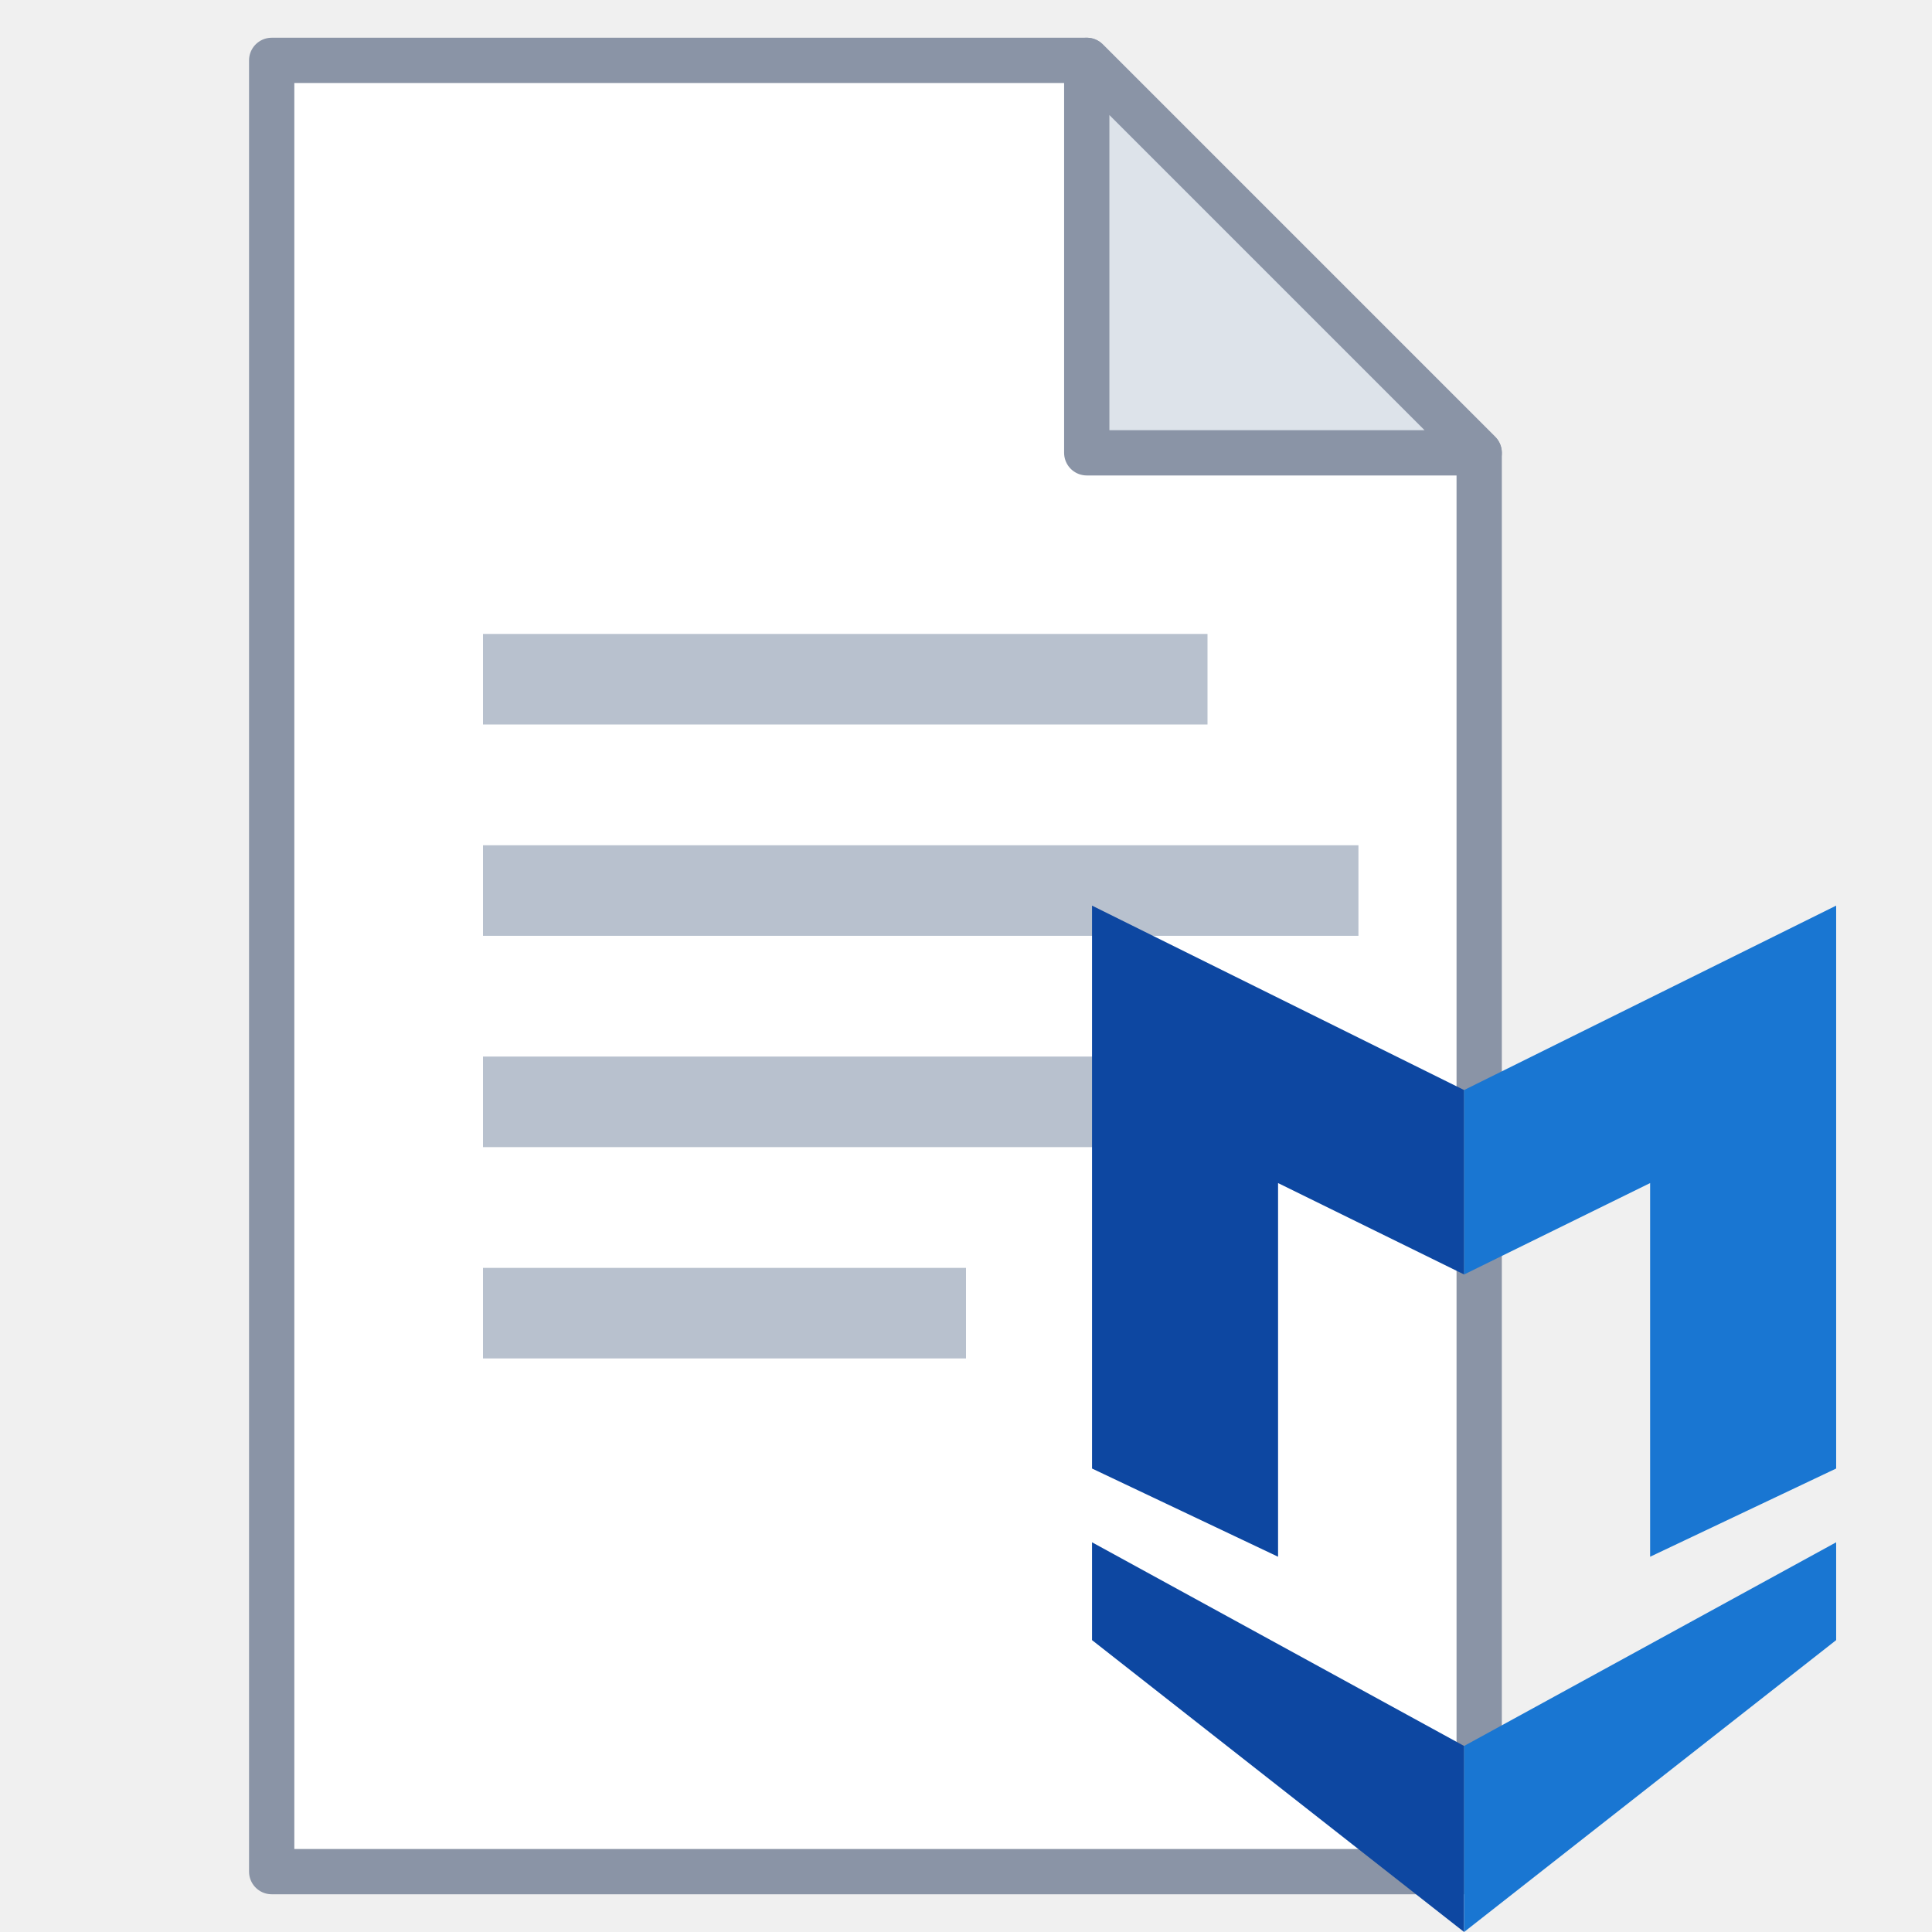
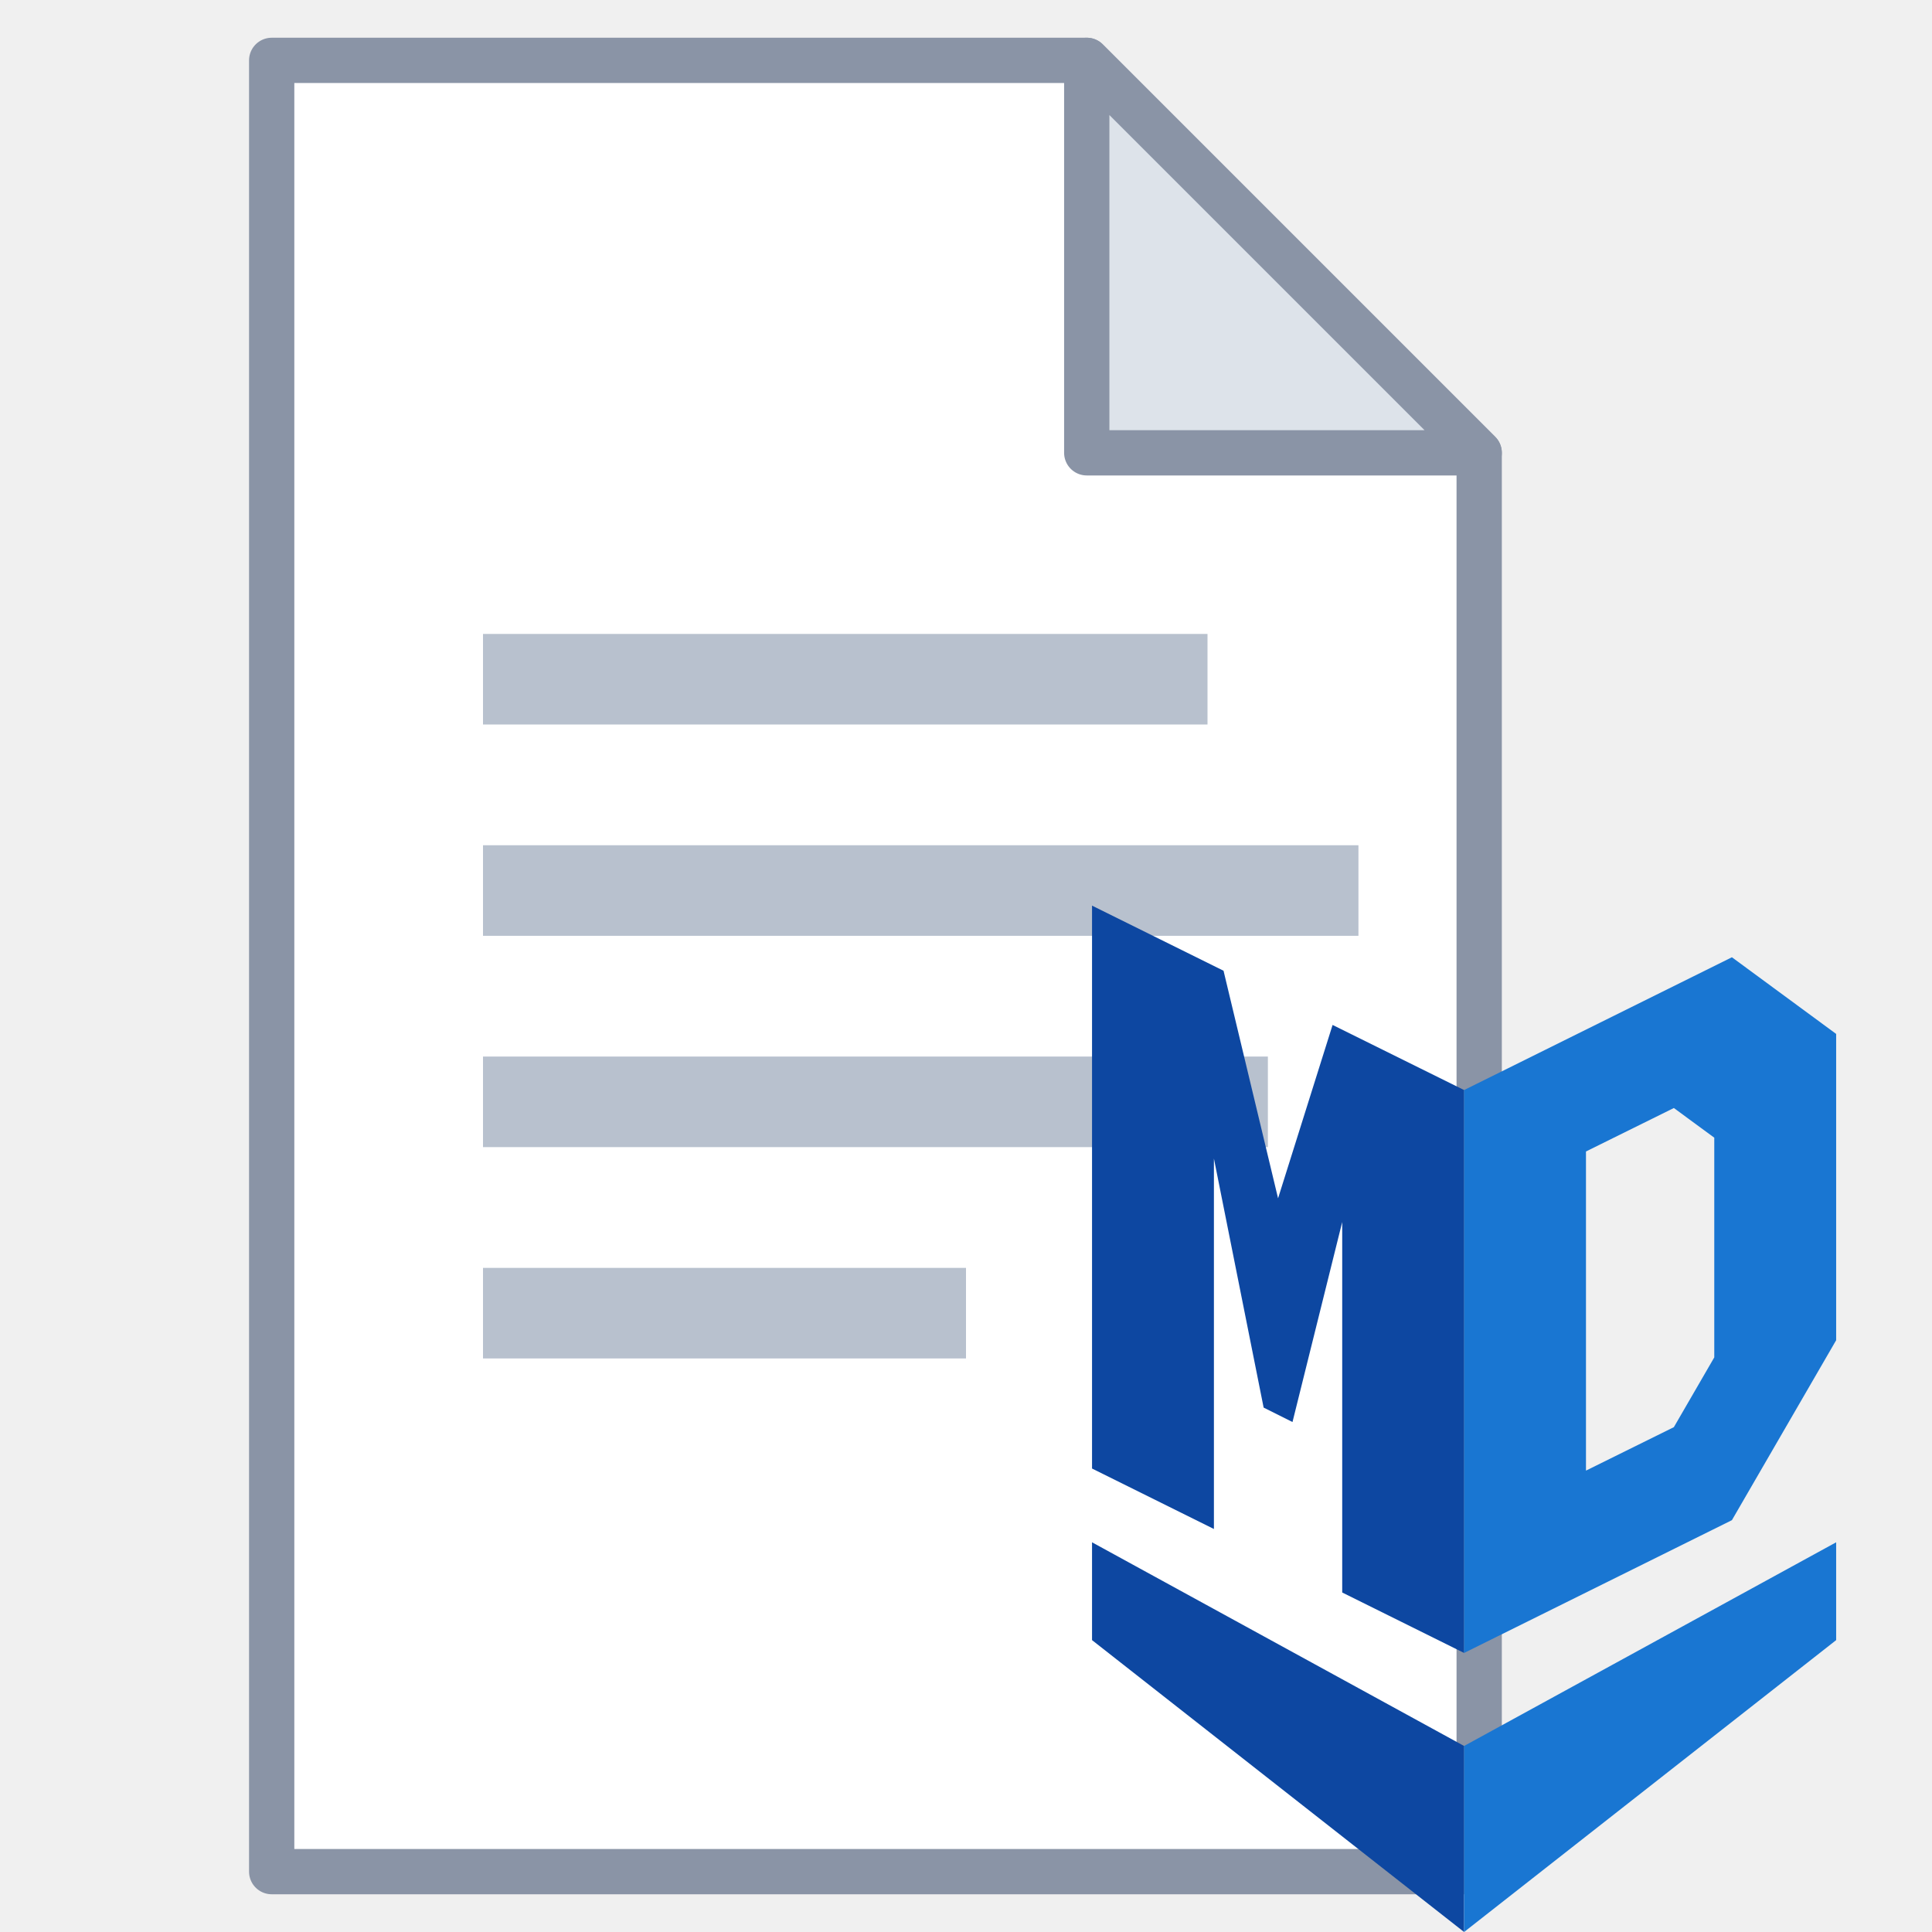
<svg xmlns="http://www.w3.org/2000/svg" viewBox="0 0 256 256" width="256" height="256">
  <polygon points="36,8 144,8 196,60 196,248 36,248" fill="#FFFFFF" stroke="#8A94A6" stroke-width="6" stroke-linejoin="round" />
  <polygon points="144,8 144,60 196,60" fill="#DDE3EA" stroke="#8A94A6" stroke-width="6" stroke-linejoin="round" />
  <g fill="#B8C1CE">
    <rect x="64" y="84" width="96" height="12" />
    <rect x="64" y="112" width="116" height="12" />
    <rect x="64" y="140" width="104" height="12" />
    <rect x="64" y="168" width="64" height="12" />
  </g>
  <g transform="translate(126,120) scale(2.125)">
-     <polygon fill="#0D47A1" points="20.4,40.6 8.8,35.1 8.8,0 32,11.5 32,23 20.4,17.3" />
-     <polygon fill="#0D47A1" points="32,64 32,52.4 8.8,39.7 8.8,45.8" />
-     <polygon fill="#1976D2" points="43.6,40.6 55.2,35.1 55.2,0 32,11.5 32,23 43.6,17.3" />
-     <polygon fill="#1976D2" points="32,64 32,52.4 55.2,39.7 55.2,45.8" />
+     <polygon fill="#0D47A1" points="8.80,35.10 8.80,0.00 17.00,4.06 20.40,18.25 23.80,7.44 32.00,11.50 32.00,46.60 24.40,42.83 24.40,19.73 21.30,32.20 19.50,31.30 16.40,15.77 16.40,38.87" />
+     <path fill="#1976D2" fill-rule="evenodd" d="M32.00,11.50 48.70,3.22 55.20,8.00 55.20,27.10 48.70,38.32 32.00,46.60 Z M39.60,15.33 45.08,12.62 47.60,14.47 47.60,28.17 45.08,32.52 39.60,35.23 Z" />
+     <polygon fill="#0D47A1" points="32.00,64.00 32.00,52.40 8.80,39.70 8.80,45.80" />
+     <polygon fill="#1976D2" points="32.00,64.00 32.00,52.40 55.20,39.70 55.20,45.80" />
  </g>
</svg>
